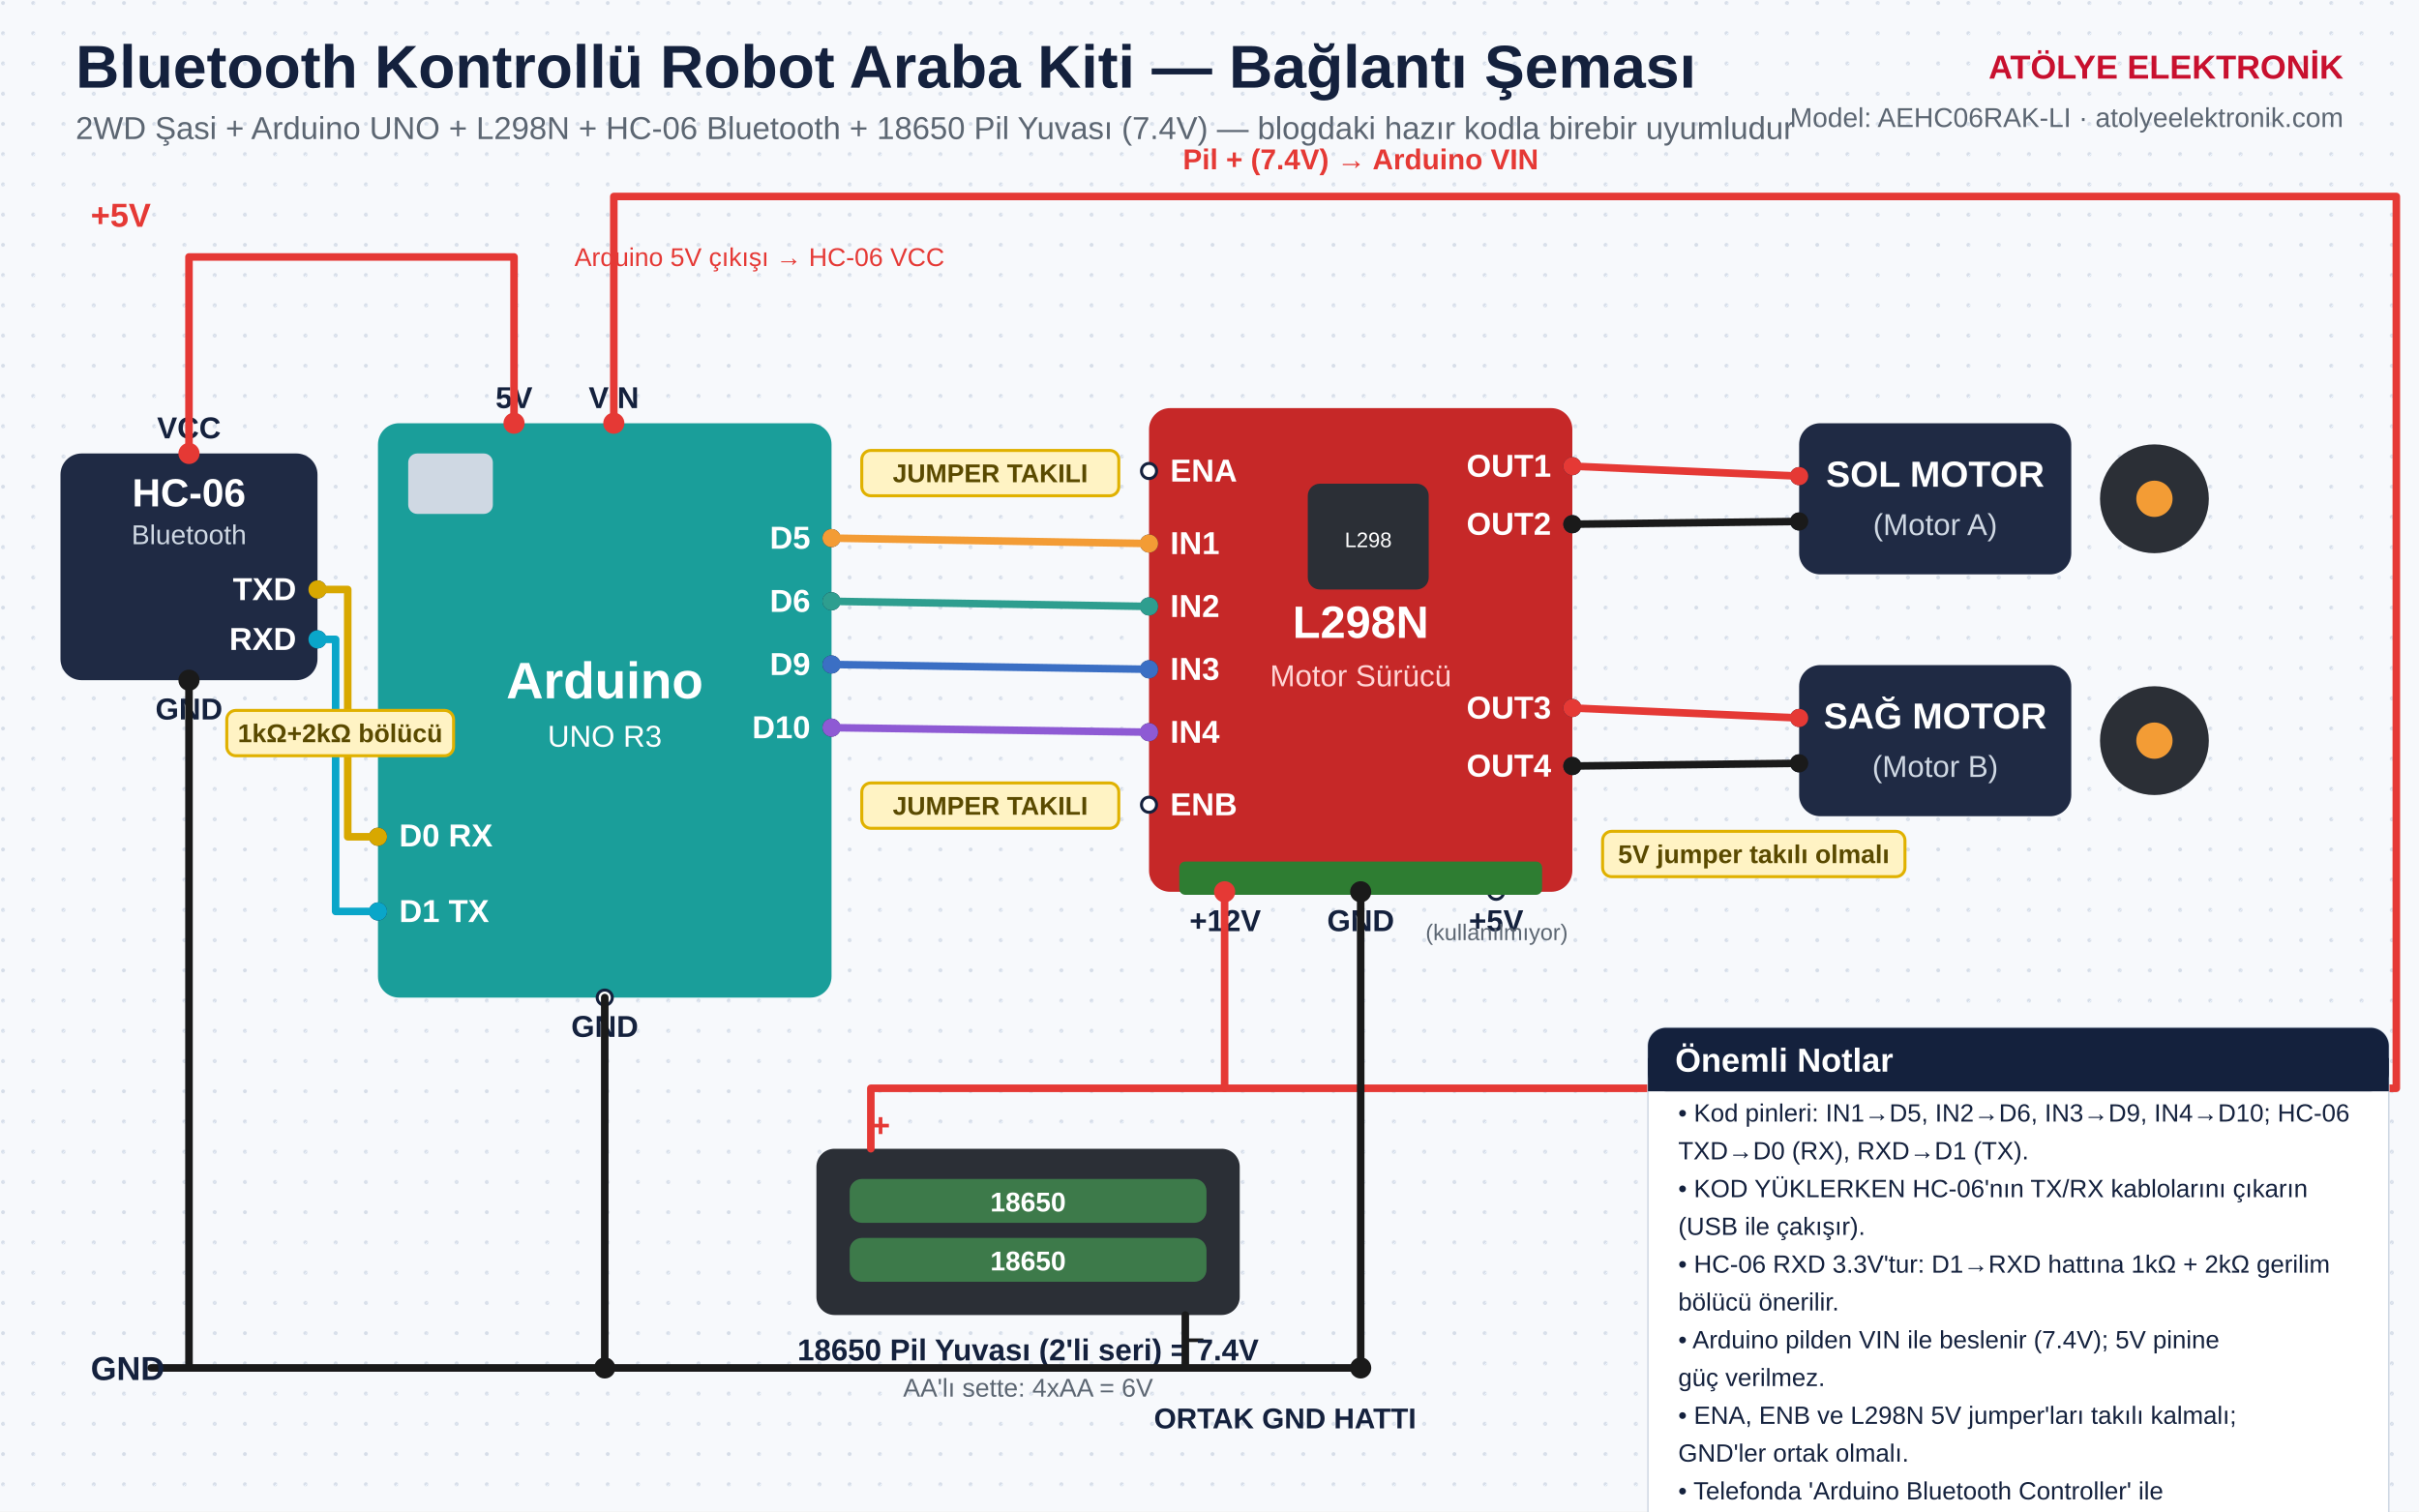
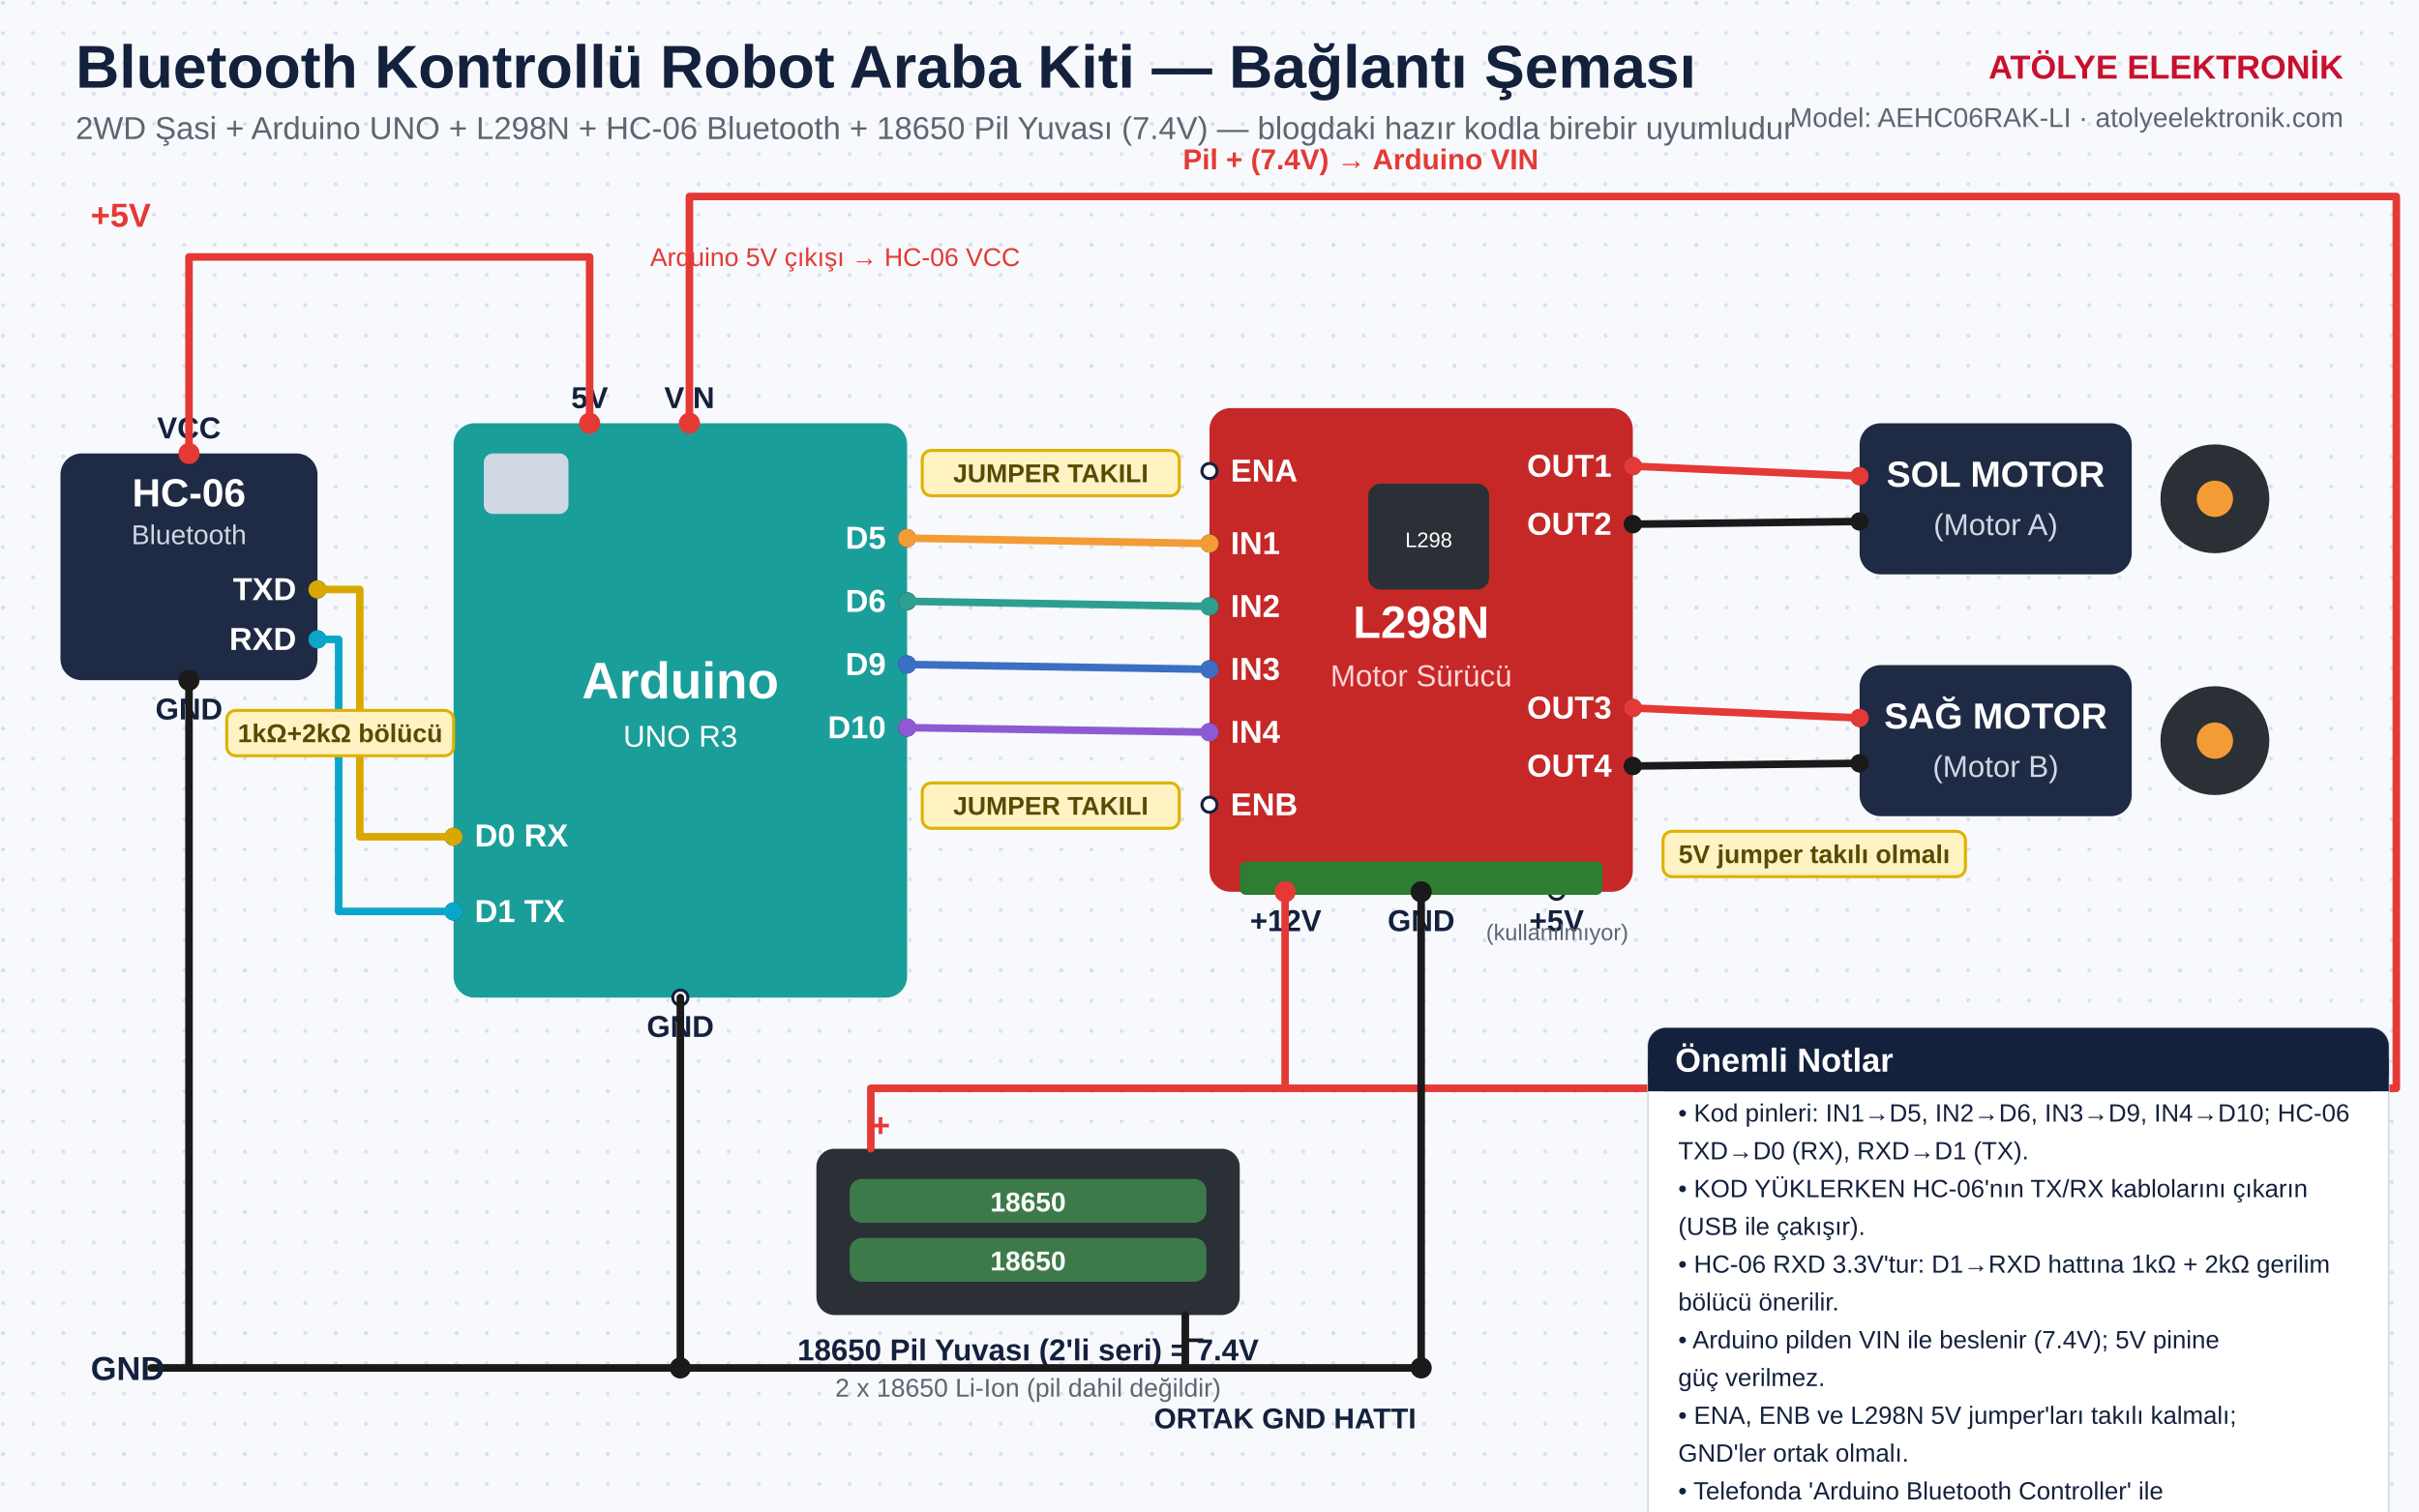
<svg xmlns="http://www.w3.org/2000/svg" width="1600" height="1000" viewBox="0 0 1600 1000" font-family="Segoe UI, Arial, sans-serif">
  <defs>
    <pattern id="dots" width="20" height="20" patternUnits="userSpaceOnUse">
      <circle cx="2" cy="2" r="1.3" fill="#d6dde8" />
    </pattern>
  </defs>
  <rect width="1600" height="1000" fill="#f7f9fc" />
  <rect width="1600" height="1000" fill="url(#dots)" />
  <text x="50" y="58" font-size="40" font-weight="800" fill="#14213d">Bluetooth Kontrollü Robot Araba Kiti — Bağlantı Şeması</text>
  <text x="50" y="92" font-size="21" fill="#5c6672">2WD Şasi + Arduino UNO + L298N + HC-06 Bluetooth + 18650 Pil Yuvası (7.4V) — blogdaki hazır kodla birebir uyumludur</text>
  <text x="1550" y="52" text-anchor="end" font-size="22" font-weight="800" fill="#c8102e">ATÖLYE ELEKTRONİK</text>
  <text x="1550" y="84" text-anchor="end" font-size="18" fill="#5c6672">Model: AEHC06RAK-LI · atolyeelektronik.com</text>
-   <rect x="250" y="280" width="300" height="380" rx="14" fill="#1a9e9a" />
-   <text x="400.0" y="462.0" text-anchor="middle" font-size="34" font-weight="700" fill="#fff">Arduino</text>
-   <text x="400.0" y="494.0" text-anchor="middle" font-size="20" fill="#ffffff">UNO R3</text>
-   <text x="536" y="363.0" text-anchor="end" font-size="21" font-weight="700" fill="#fff">D5</text>
-   <circle cx="550" cy="356.0" r="5" fill="#fff" stroke="#14213d" stroke-width="2" />
-   <text x="536" y="404.8" text-anchor="end" font-size="21" font-weight="700" fill="#fff">D6</text>
-   <circle cx="550" cy="397.8" r="5" fill="#fff" stroke="#14213d" stroke-width="2" />
-   <text x="536" y="446.6" text-anchor="end" font-size="21" font-weight="700" fill="#fff">D9</text>
-   <circle cx="550" cy="439.6" r="5" fill="#fff" stroke="#14213d" stroke-width="2" />
-   <text x="536" y="488.4" text-anchor="end" font-size="21" font-weight="700" fill="#fff">D10</text>
-   <circle cx="550" cy="481.4" r="5" fill="#fff" stroke="#14213d" stroke-width="2" />
-   <text x="340.0" y="270" text-anchor="middle" font-size="20" font-weight="700" fill="#14213d">5V</text>
-   <circle cx="340.0" cy="280" r="5" fill="#fff" stroke="#14213d" stroke-width="2" />
-   <text x="406.0" y="270" text-anchor="middle" font-size="20" font-weight="700" fill="#14213d">VIN</text>
-   <circle cx="406.0" cy="280" r="5" fill="#fff" stroke="#14213d" stroke-width="2" />
-   <text x="400.0" y="686" text-anchor="middle" font-size="20" font-weight="700" fill="#14213d">GND</text>
-   <circle cx="400.0" cy="660" r="5" fill="#fff" stroke="#14213d" stroke-width="2" />
-   <rect x="270" y="300" width="56" height="40" rx="6" fill="#cfd8e3" />
-   <rect x="760" y="270" width="280" height="320" rx="14" fill="#c62828" />
-   <text x="900.0" y="422.0" text-anchor="middle" font-size="30" font-weight="700" fill="#fff">L298N</text>
-   <text x="900.0" y="454.0" text-anchor="middle" font-size="20" fill="#ffd5d5">Motor Sürücü</text>
-   <text x="774" y="318.6" font-size="21" font-weight="700" fill="#fff">ENA</text>
-   <circle cx="760" cy="311.6" r="5" fill="#fff" stroke="#14213d" stroke-width="2" />
-   <text x="774" y="366.6" font-size="21" font-weight="700" fill="#fff">IN1</text>
-   <circle cx="760" cy="359.6" r="5" fill="#fff" stroke="#14213d" stroke-width="2" />
-   <text x="774" y="408.2" font-size="21" font-weight="700" fill="#fff">IN2</text>
-   <circle cx="760" cy="401.2" r="5" fill="#fff" stroke="#14213d" stroke-width="2" />
-   <text x="774" y="449.8" font-size="21" font-weight="700" fill="#fff">IN3</text>
-   <circle cx="760" cy="442.8" r="5" fill="#fff" stroke="#14213d" stroke-width="2" />
-   <text x="774" y="491.4" font-size="21" font-weight="700" fill="#fff">IN4</text>
-   <circle cx="760" cy="484.4" r="5" fill="#fff" stroke="#14213d" stroke-width="2" />
-   <text x="774" y="539.4" font-size="21" font-weight="700" fill="#fff">ENB</text>
-   <circle cx="760" cy="532.4" r="5" fill="#fff" stroke="#14213d" stroke-width="2" />
-   <text x="1026" y="315.4" text-anchor="end" font-size="21" font-weight="700" fill="#fff">OUT1</text>
-   <circle cx="1040" cy="308.4" r="5" fill="#fff" stroke="#14213d" stroke-width="2" />
-   <text x="1026" y="353.8" text-anchor="end" font-size="21" font-weight="700" fill="#fff">OUT2</text>
-   <circle cx="1040" cy="346.8" r="5" fill="#fff" stroke="#14213d" stroke-width="2" />
-   <text x="1026" y="475.4" text-anchor="end" font-size="21" font-weight="700" fill="#fff">OUT3</text>
-   <circle cx="1040" cy="468.4" r="5" fill="#fff" stroke="#14213d" stroke-width="2" />
-   <text x="1026" y="513.8" text-anchor="end" font-size="21" font-weight="700" fill="#fff">OUT4</text>
-   <circle cx="1040" cy="506.8" r="5" fill="#fff" stroke="#14213d" stroke-width="2" />
-   <text x="810.4" y="616" text-anchor="middle" font-size="20" font-weight="700" fill="#14213d">+12V</text>
-   <circle cx="810.4" cy="590" r="5" fill="#fff" stroke="#14213d" stroke-width="2" />
-   <text x="900.0" y="616" text-anchor="middle" font-size="20" font-weight="700" fill="#14213d">GND</text>
-   <circle cx="900.0" cy="590" r="5" fill="#fff" stroke="#14213d" stroke-width="2" />
-   <text x="989.6" y="616" text-anchor="middle" font-size="20" font-weight="700" fill="#14213d">+5V</text>
-   <circle cx="989.6" cy="590" r="5" fill="#fff" stroke="#14213d" stroke-width="2" />
-   <rect x="865" y="320" width="80" height="70" rx="8" fill="#2b2f36" />
-   <text x="905" y="362" text-anchor="middle" font-size="14" fill="#fff">L298</text>
-   <rect x="780" y="570" width="240" height="22" rx="4" fill="#2e7d32" />
-   <rect x="570" y="298" width="170" height="30" rx="6" fill="#fff3c4" stroke="#e0b100" stroke-width="2" />
-   <text x="655.0" y="319" text-anchor="middle" font-size="17" font-weight="700" fill="#5a4a00">JUMPER TAKILI</text>
-   <rect x="570" y="518" width="170" height="30" rx="6" fill="#fff3c4" stroke="#e0b100" stroke-width="2" />
-   <text x="655.0" y="539" text-anchor="middle" font-size="17" font-weight="700" fill="#5a4a00">JUMPER TAKILI</text>
-   <rect x="1060" y="550" width="200" height="30" rx="6" fill="#fff3c4" stroke="#e0b100" stroke-width="2" />
-   <text x="1160.0" y="571" text-anchor="middle" font-size="17" font-weight="700" fill="#5a4a00">5V jumper takılı olmalı</text>
-   <text x="990" y="622" text-anchor="middle" font-size="15" font-weight="500" fill="#5c6672">(kullanılmıyor)</text>
-   <rect x="1190" y="280" width="180" height="100" rx="14" fill="#1f2a44" />
-   <text x="1280.0" y="322.0" text-anchor="middle" font-size="24" font-weight="700" fill="#fff">SOL MOTOR</text>
-   <text x="1280.0" y="354.0" text-anchor="middle" font-size="20" fill="#cfd8e3">(Motor A)</text>
-   <text x="1204" y="322.0" font-size="21" font-weight="700" fill="#fff" />
-   <circle cx="1190" cy="315.0" r="5" fill="#fff" stroke="#14213d" stroke-width="2" />
-   <text x="1204" y="352.0" font-size="21" font-weight="700" fill="#fff"> </text>
-   <circle cx="1190" cy="345.0" r="5" fill="#fff" stroke="#14213d" stroke-width="2" />
-   <circle cx="1425" cy="330" r="36" fill="#2b2f36" />
-   <circle cx="1425" cy="330" r="12" fill="#f39c35" />
-   <rect x="1190" y="440" width="180" height="100" rx="14" fill="#1f2a44" />
-   <text x="1280.0" y="482.0" text-anchor="middle" font-size="24" font-weight="700" fill="#fff">SAĞ MOTOR</text>
-   <text x="1280.0" y="514.0" text-anchor="middle" font-size="20" fill="#cfd8e3">(Motor B)</text>
-   <text x="1204" y="482.0" font-size="21" font-weight="700" fill="#fff" />
-   <circle cx="1190" cy="475.0" r="5" fill="#fff" stroke="#14213d" stroke-width="2" />
-   <text x="1204" y="512.0" font-size="21" font-weight="700" fill="#fff"> </text>
-   <circle cx="1190" cy="505.0" r="5" fill="#fff" stroke="#14213d" stroke-width="2" />
-   <circle cx="1425" cy="490" r="36" fill="#2b2f36" />
-   <circle cx="1425" cy="490" r="12" fill="#f39c35" />
+   <rect x="300" y="280" width="300" height="380" rx="14" fill="#1a9e9a" />
+   <text x="450.0" y="462.0" text-anchor="middle" font-size="34" font-weight="700" fill="#fff">Arduino</text>
+   <text x="450.0" y="494.0" text-anchor="middle" font-size="20" fill="#ffffff">UNO R3</text>
+   <text x="586" y="363.0" text-anchor="end" font-size="21" font-weight="700" fill="#fff">D5</text>
+   <circle cx="600" cy="356.0" r="5" fill="#fff" stroke="#14213d" stroke-width="2" />
+   <text x="586" y="404.8" text-anchor="end" font-size="21" font-weight="700" fill="#fff">D6</text>
+   <circle cx="600" cy="397.8" r="5" fill="#fff" stroke="#14213d" stroke-width="2" />
+   <text x="586" y="446.6" text-anchor="end" font-size="21" font-weight="700" fill="#fff">D9</text>
+   <circle cx="600" cy="439.6" r="5" fill="#fff" stroke="#14213d" stroke-width="2" />
+   <text x="586" y="488.4" text-anchor="end" font-size="21" font-weight="700" fill="#fff">D10</text>
+   <circle cx="600" cy="481.4" r="5" fill="#fff" stroke="#14213d" stroke-width="2" />
+   <text x="390.0" y="270" text-anchor="middle" font-size="20" font-weight="700" fill="#14213d">5V</text>
+   <circle cx="390.0" cy="280" r="5" fill="#fff" stroke="#14213d" stroke-width="2" />
+   <text x="456.0" y="270" text-anchor="middle" font-size="20" font-weight="700" fill="#14213d">VIN</text>
+   <circle cx="456.0" cy="280" r="5" fill="#fff" stroke="#14213d" stroke-width="2" />
+   <text x="450.0" y="686" text-anchor="middle" font-size="20" font-weight="700" fill="#14213d">GND</text>
+   <circle cx="450.0" cy="660" r="5" fill="#fff" stroke="#14213d" stroke-width="2" />
+   <rect x="320" y="300" width="56" height="40" rx="6" fill="#cfd8e3" />
+   <rect x="800" y="270" width="280" height="320" rx="14" fill="#c62828" />
+   <text x="940.0" y="422.0" text-anchor="middle" font-size="30" font-weight="700" fill="#fff">L298N</text>
+   <text x="940.0" y="454.0" text-anchor="middle" font-size="20" fill="#ffd5d5">Motor Sürücü</text>
+   <text x="814" y="318.6" font-size="21" font-weight="700" fill="#fff">ENA</text>
+   <circle cx="800" cy="311.6" r="5" fill="#fff" stroke="#14213d" stroke-width="2" />
+   <text x="814" y="366.6" font-size="21" font-weight="700" fill="#fff">IN1</text>
+   <circle cx="800" cy="359.6" r="5" fill="#fff" stroke="#14213d" stroke-width="2" />
+   <text x="814" y="408.2" font-size="21" font-weight="700" fill="#fff">IN2</text>
+   <circle cx="800" cy="401.2" r="5" fill="#fff" stroke="#14213d" stroke-width="2" />
+   <text x="814" y="449.8" font-size="21" font-weight="700" fill="#fff">IN3</text>
+   <circle cx="800" cy="442.8" r="5" fill="#fff" stroke="#14213d" stroke-width="2" />
+   <text x="814" y="491.4" font-size="21" font-weight="700" fill="#fff">IN4</text>
+   <circle cx="800" cy="484.4" r="5" fill="#fff" stroke="#14213d" stroke-width="2" />
+   <text x="814" y="539.4" font-size="21" font-weight="700" fill="#fff">ENB</text>
+   <circle cx="800" cy="532.4" r="5" fill="#fff" stroke="#14213d" stroke-width="2" />
+   <text x="1066" y="315.4" text-anchor="end" font-size="21" font-weight="700" fill="#fff">OUT1</text>
+   <circle cx="1080" cy="308.4" r="5" fill="#fff" stroke="#14213d" stroke-width="2" />
+   <text x="1066" y="353.8" text-anchor="end" font-size="21" font-weight="700" fill="#fff">OUT2</text>
+   <circle cx="1080" cy="346.8" r="5" fill="#fff" stroke="#14213d" stroke-width="2" />
+   <text x="1066" y="475.4" text-anchor="end" font-size="21" font-weight="700" fill="#fff">OUT3</text>
+   <circle cx="1080" cy="468.4" r="5" fill="#fff" stroke="#14213d" stroke-width="2" />
+   <text x="1066" y="513.8" text-anchor="end" font-size="21" font-weight="700" fill="#fff">OUT4</text>
+   <circle cx="1080" cy="506.8" r="5" fill="#fff" stroke="#14213d" stroke-width="2" />
+   <text x="850.4" y="616" text-anchor="middle" font-size="20" font-weight="700" fill="#14213d">+12V</text>
+   <circle cx="850.4" cy="590" r="5" fill="#fff" stroke="#14213d" stroke-width="2" />
+   <text x="940.0" y="616" text-anchor="middle" font-size="20" font-weight="700" fill="#14213d">GND</text>
+   <circle cx="940.0" cy="590" r="5" fill="#fff" stroke="#14213d" stroke-width="2" />
+   <text x="1029.6" y="616" text-anchor="middle" font-size="20" font-weight="700" fill="#14213d">+5V</text>
+   <circle cx="1029.6" cy="590" r="5" fill="#fff" stroke="#14213d" stroke-width="2" />
+   <rect x="905" y="320" width="80" height="70" rx="8" fill="#2b2f36" />
+   <text x="945" y="362" text-anchor="middle" font-size="14" fill="#fff">L298</text>
+   <rect x="820" y="570" width="240" height="22" rx="4" fill="#2e7d32" />
+   <rect x="610" y="298" width="170" height="30" rx="6" fill="#fff3c4" stroke="#e0b100" stroke-width="2" />
+   <text x="695.0" y="319" text-anchor="middle" font-size="17" font-weight="700" fill="#5a4a00">JUMPER TAKILI</text>
+   <rect x="610" y="518" width="170" height="30" rx="6" fill="#fff3c4" stroke="#e0b100" stroke-width="2" />
+   <text x="695.0" y="539" text-anchor="middle" font-size="17" font-weight="700" fill="#5a4a00">JUMPER TAKILI</text>
+   <rect x="1100" y="550" width="200" height="30" rx="6" fill="#fff3c4" stroke="#e0b100" stroke-width="2" />
+   <text x="1200.0" y="571" text-anchor="middle" font-size="17" font-weight="700" fill="#5a4a00">5V jumper takılı olmalı</text>
+   <text x="1030" y="622" text-anchor="middle" font-size="15" font-weight="500" fill="#5c6672">(kullanılmıyor)</text>
+   <rect x="1230" y="280" width="180" height="100" rx="14" fill="#1f2a44" />
+   <text x="1320.0" y="322.0" text-anchor="middle" font-size="24" font-weight="700" fill="#fff">SOL MOTOR</text>
+   <text x="1320.0" y="354.0" text-anchor="middle" font-size="20" fill="#cfd8e3">(Motor A)</text>
+   <text x="1244" y="322.0" font-size="21" font-weight="700" fill="#fff" />
+   <circle cx="1230" cy="315.0" r="5" fill="#fff" stroke="#14213d" stroke-width="2" />
+   <text x="1244" y="352.0" font-size="21" font-weight="700" fill="#fff"> </text>
+   <circle cx="1230" cy="345.0" r="5" fill="#fff" stroke="#14213d" stroke-width="2" />
+   <circle cx="1465" cy="330" r="36" fill="#2b2f36" />
+   <circle cx="1465" cy="330" r="12" fill="#f39c35" />
+   <rect x="1230" y="440" width="180" height="100" rx="14" fill="#1f2a44" />
+   <text x="1320.0" y="482.0" text-anchor="middle" font-size="24" font-weight="700" fill="#fff">SAĞ MOTOR</text>
+   <text x="1320.0" y="514.0" text-anchor="middle" font-size="20" fill="#cfd8e3">(Motor B)</text>
+   <text x="1244" y="482.0" font-size="21" font-weight="700" fill="#fff" />
+   <circle cx="1230" cy="475.0" r="5" fill="#fff" stroke="#14213d" stroke-width="2" />
+   <text x="1244" y="512.0" font-size="21" font-weight="700" fill="#fff"> </text>
+   <circle cx="1230" cy="505.0" r="5" fill="#fff" stroke="#14213d" stroke-width="2" />
+   <circle cx="1465" cy="490" r="36" fill="#2b2f36" />
+   <circle cx="1465" cy="490" r="12" fill="#f39c35" />
  <rect x="540" y="760" width="280" height="110" rx="12" fill="#2b2f36" />
  <rect x="562" y="780.0" width="236" height="29.0" rx="8" fill="#3d7a4a" />
  <text x="680.0" y="801.5" text-anchor="middle" font-size="18" font-weight="700" fill="#fff">18650</text>
  <rect x="562" y="819.0" width="236" height="29.0" rx="8" fill="#3d7a4a" />
  <text x="680.0" y="840.5" text-anchor="middle" font-size="18" font-weight="700" fill="#fff">18650</text>
  <text x="576" y="752" font-size="22" font-weight="700" fill="#e53935">+</text>
  <text x="784" y="894" font-size="22" font-weight="700" fill="#1a1a1a">−</text>
  <text x="680.0" y="900" text-anchor="middle" font-size="20" font-weight="700" fill="#14213d">18650 Pil Yuvası (2'li seri) = 7.4V</text>
-   <text x="680.0" y="924" text-anchor="middle" font-size="17" fill="#5c6672">AA'lı sette: 4xAA = 6V</text>
-   <path d="M 550 356.0 L 760 359.6" fill="none" stroke="#f39c35" stroke-width="5" stroke-linejoin="round" stroke-linecap="round" />
-   <circle cx="550" cy="356.0" r="6" fill="#f39c35" />
-   <circle cx="760" cy="359.6" r="6" fill="#f39c35" />
-   <path d="M 550 397.8 L 760 401.2" fill="none" stroke="#2e9e8f" stroke-width="5" stroke-linejoin="round" stroke-linecap="round" />
-   <circle cx="550" cy="397.8" r="6" fill="#2e9e8f" />
-   <circle cx="760" cy="401.2" r="6" fill="#2e9e8f" />
-   <path d="M 550 439.6 L 760 442.8" fill="none" stroke="#3b6fc4" stroke-width="5" stroke-linejoin="round" stroke-linecap="round" />
-   <circle cx="550" cy="439.6" r="6" fill="#3b6fc4" />
-   <circle cx="760" cy="442.8" r="6" fill="#3b6fc4" />
-   <path d="M 550 481.4 L 760 484.4" fill="none" stroke="#8e5ad4" stroke-width="5" stroke-linejoin="round" stroke-linecap="round" />
-   <circle cx="550" cy="481.4" r="6" fill="#8e5ad4" />
-   <circle cx="760" cy="484.4" r="6" fill="#8e5ad4" />
-   <path d="M 1040 308.4 L 1190 315.0" fill="none" stroke="#e53935" stroke-width="5" stroke-linejoin="round" stroke-linecap="round" />
-   <circle cx="1040" cy="308.4" r="6" fill="#e53935" />
-   <circle cx="1190" cy="315.0" r="6" fill="#e53935" />
-   <path d="M 1040 346.8 L 1190 345.0" fill="none" stroke="#1a1a1a" stroke-width="5" stroke-linejoin="round" stroke-linecap="round" />
-   <circle cx="1040" cy="346.8" r="6" fill="#1a1a1a" />
-   <circle cx="1190" cy="345.0" r="6" fill="#1a1a1a" />
-   <path d="M 1040 468.4 L 1190 475.0" fill="none" stroke="#e53935" stroke-width="5" stroke-linejoin="round" stroke-linecap="round" />
-   <circle cx="1040" cy="468.4" r="6" fill="#e53935" />
-   <circle cx="1190" cy="475.0" r="6" fill="#e53935" />
-   <path d="M 1040 506.8 L 1190 505.0" fill="none" stroke="#1a1a1a" stroke-width="5" stroke-linejoin="round" stroke-linecap="round" />
-   <circle cx="1040" cy="506.8" r="6" fill="#1a1a1a" />
-   <circle cx="1190" cy="505.0" r="6" fill="#1a1a1a" />
-   <path d="M 576 760 L 576 720 L 810 720 L 810 590" fill="none" stroke="#e53935" stroke-width="5" stroke-linejoin="round" stroke-linecap="round" />
-   <circle cx="810" cy="590" r="7" fill="#e53935" />
-   <path d="M 810 720 L 1585 720 L 1585 130 L 406 130 L 406 280" fill="none" stroke="#e53935" stroke-width="5" stroke-linejoin="round" stroke-linecap="round" />
-   <circle cx="406" cy="280" r="7" fill="#e53935" />
+   <text x="680.0" y="924" text-anchor="middle" font-size="17" fill="#5c6672">2 x 18650 Li-Ion (pil dahil değildir)</text>
+   <path d="M 600 356.0 L 800 359.6" fill="none" stroke="#f39c35" stroke-width="5" stroke-linejoin="round" stroke-linecap="round" />
+   <circle cx="600" cy="356.0" r="6" fill="#f39c35" />
+   <circle cx="800" cy="359.6" r="6" fill="#f39c35" />
+   <path d="M 600 397.8 L 800 401.2" fill="none" stroke="#2e9e8f" stroke-width="5" stroke-linejoin="round" stroke-linecap="round" />
+   <circle cx="600" cy="397.8" r="6" fill="#2e9e8f" />
+   <circle cx="800" cy="401.2" r="6" fill="#2e9e8f" />
+   <path d="M 600 439.6 L 800 442.8" fill="none" stroke="#3b6fc4" stroke-width="5" stroke-linejoin="round" stroke-linecap="round" />
+   <circle cx="600" cy="439.6" r="6" fill="#3b6fc4" />
+   <circle cx="800" cy="442.8" r="6" fill="#3b6fc4" />
+   <path d="M 600 481.4 L 800 484.4" fill="none" stroke="#8e5ad4" stroke-width="5" stroke-linejoin="round" stroke-linecap="round" />
+   <circle cx="600" cy="481.4" r="6" fill="#8e5ad4" />
+   <circle cx="800" cy="484.4" r="6" fill="#8e5ad4" />
+   <path d="M 1080 308.4 L 1230 315.0" fill="none" stroke="#e53935" stroke-width="5" stroke-linejoin="round" stroke-linecap="round" />
+   <circle cx="1080" cy="308.4" r="6" fill="#e53935" />
+   <circle cx="1230" cy="315.0" r="6" fill="#e53935" />
+   <path d="M 1080 346.8 L 1230 345.0" fill="none" stroke="#1a1a1a" stroke-width="5" stroke-linejoin="round" stroke-linecap="round" />
+   <circle cx="1080" cy="346.8" r="6" fill="#1a1a1a" />
+   <circle cx="1230" cy="345.0" r="6" fill="#1a1a1a" />
+   <path d="M 1080 468.4 L 1230 475.0" fill="none" stroke="#e53935" stroke-width="5" stroke-linejoin="round" stroke-linecap="round" />
+   <circle cx="1080" cy="468.4" r="6" fill="#e53935" />
+   <circle cx="1230" cy="475.0" r="6" fill="#e53935" />
+   <path d="M 1080 506.8 L 1230 505.0" fill="none" stroke="#1a1a1a" stroke-width="5" stroke-linejoin="round" stroke-linecap="round" />
+   <circle cx="1080" cy="506.8" r="6" fill="#1a1a1a" />
+   <circle cx="1230" cy="505.0" r="6" fill="#1a1a1a" />
+   <path d="M 576 760 L 576 720 L 850 720 L 850 590" fill="none" stroke="#e53935" stroke-width="5" stroke-linejoin="round" stroke-linecap="round" />
+   <circle cx="850" cy="590" r="7" fill="#e53935" />
+   <path d="M 850 720 L 1585 720 L 1585 130 L 456 130 L 456 280" fill="none" stroke="#e53935" stroke-width="5" stroke-linejoin="round" stroke-linecap="round" />
+   <circle cx="456" cy="280" r="7" fill="#e53935" />
  <text x="900" y="112" text-anchor="middle" font-size="19" font-weight="700" fill="#e53935">Pil + (7.4V) → Arduino VIN</text>
  <path d="M 784 870 L 784 905 L 100 905" fill="none" stroke="#1a1a1a" stroke-width="5" stroke-linejoin="round" stroke-linecap="round" />
-   <path d="M 784 905 L 900 905 L 900 590" fill="none" stroke="#1a1a1a" stroke-width="5" stroke-linejoin="round" stroke-linecap="round" />
-   <circle cx="900" cy="590" r="7" fill="#1a1a1a" />
-   <path d="M 400 660 L 400 905" fill="none" stroke="#1a1a1a" stroke-width="5" stroke-linejoin="round" stroke-linecap="round" />
-   <circle cx="400" cy="905" r="7" fill="#1a1a1a" />
-   <circle cx="900" cy="905" r="7" fill="#1a1a1a" />
+   <path d="M 784 905 L 940 905 L 940 590" fill="none" stroke="#1a1a1a" stroke-width="5" stroke-linejoin="round" stroke-linecap="round" />
+   <circle cx="940" cy="590" r="7" fill="#1a1a1a" />
+   <path d="M 450 660 L 450 905" fill="none" stroke="#1a1a1a" stroke-width="5" stroke-linejoin="round" stroke-linecap="round" />
+   <circle cx="450" cy="905" r="7" fill="#1a1a1a" />
+   <circle cx="940" cy="905" r="7" fill="#1a1a1a" />
  <text x="60" y="913" text-anchor="start" font-size="22" font-weight="700" fill="#14213d">GND</text>
  <text x="850" y="945" text-anchor="middle" font-size="19" font-weight="700" fill="#14213d">ORTAK GND HATTI</text>
  <rect x="40" y="300" width="170" height="150" rx="14" fill="#1f2a44" />
  <text x="125.0" y="385.0" text-anchor="middle" font-size="26" font-weight="700" fill="#fff" />
  <text x="125.0" y="290" text-anchor="middle" font-size="20" font-weight="700" fill="#14213d">VCC</text>
  <circle cx="125.0" cy="300" r="5" fill="#fff" stroke="#14213d" stroke-width="2" />
  <text x="125.0" y="476" text-anchor="middle" font-size="20" font-weight="700" fill="#14213d">GND</text>
  <circle cx="125.0" cy="450" r="5" fill="#fff" stroke="#14213d" stroke-width="2" />
  <text x="196" y="397.0" text-anchor="end" font-size="21" font-weight="700" fill="#fff">TXD</text>
  <circle cx="210" cy="390.0" r="5" fill="#fff" stroke="#14213d" stroke-width="2" />
  <text x="196" y="430.0" text-anchor="end" font-size="21" font-weight="700" fill="#fff">RXD</text>
  <circle cx="210" cy="423.0" r="5" fill="#fff" stroke="#14213d" stroke-width="2" />
  <text x="125" y="335" text-anchor="middle" font-size="26" font-weight="700" fill="#fff">HC-06</text>
  <text x="125" y="360" text-anchor="middle" font-size="18" font-weight="500" fill="#cfd8e3">Bluetooth</text>
-   <text x="264" y="560" font-size="21" font-weight="700" fill="#fff">D0 RX</text>
-   <circle cx="250" cy="553.6" r="5" fill="#fff" stroke="#14213d" stroke-width="2" />
-   <text x="264" y="610" font-size="21" font-weight="700" fill="#fff">D1 TX</text>
-   <circle cx="250" cy="603" r="5" fill="#fff" stroke="#14213d" stroke-width="2" />
-   <path d="M 210 390.0 L 230 390 L 230 553.6 L 250 553.6" fill="none" stroke="#d8a800" stroke-width="5" stroke-linejoin="round" stroke-linecap="round" />
+   <text x="314" y="560" font-size="21" font-weight="700" fill="#fff">D0 RX</text>
+   <circle cx="300" cy="553.6" r="5" fill="#fff" stroke="#14213d" stroke-width="2" />
+   <text x="314" y="610" font-size="21" font-weight="700" fill="#fff">D1 TX</text>
+   <circle cx="300" cy="603" r="5" fill="#fff" stroke="#14213d" stroke-width="2" />
+   <path d="M 210 390.0 L 238 390 L 238 553.6 L 300 553.6" fill="none" stroke="#d8a800" stroke-width="5" stroke-linejoin="round" stroke-linecap="round" />
  <circle cx="210" cy="390.0" r="6" fill="#d8a800" />
-   <circle cx="250" cy="553.6" r="6" fill="#d8a800" />
-   <path d="M 210 423.0 L 222 423 L 222 603 L 250 603.0" fill="none" stroke="#0aa6c9" stroke-width="5" stroke-linejoin="round" stroke-linecap="round" />
+   <circle cx="300" cy="553.6" r="6" fill="#d8a800" />
+   <path d="M 210 423.0 L 224 423 L 224 603 L 300 603.0" fill="none" stroke="#0aa6c9" stroke-width="5" stroke-linejoin="round" stroke-linecap="round" />
  <circle cx="210" cy="423.0" r="6" fill="#0aa6c9" />
-   <circle cx="250" cy="603.0" r="6" fill="#0aa6c9" />
+   <circle cx="300" cy="603.0" r="6" fill="#0aa6c9" />
  <rect x="150" y="470" width="150" height="30" rx="6" fill="#fff3c4" stroke="#e0b100" stroke-width="2" />
  <text x="225.0" y="491" text-anchor="middle" font-size="17" font-weight="700" fill="#5a4a00">1kΩ+2kΩ bölücü</text>
-   <path d="M 125 300 L 125 170 L 340 170 L 340 280" fill="none" stroke="#e53935" stroke-width="5" stroke-linejoin="round" stroke-linecap="round" />
-   <circle cx="340" cy="280" r="7" fill="#e53935" />
+   <path d="M 125 300 L 125 170 L 390 170 L 390 280" fill="none" stroke="#e53935" stroke-width="5" stroke-linejoin="round" stroke-linecap="round" />
+   <circle cx="390" cy="280" r="7" fill="#e53935" />
  <circle cx="125" cy="300" r="7" fill="#e53935" />
  <text x="60" y="150" text-anchor="start" font-size="22" font-weight="700" fill="#e53935">+5V</text>
-   <text x="380" y="176" text-anchor="start" font-size="17" font-weight="500" fill="#e53935">Arduino 5V çıkışı → HC-06 VCC</text>
+   <text x="430" y="176" text-anchor="start" font-size="17" font-weight="500" fill="#e53935">Arduino 5V çıkışı → HC-06 VCC</text>
  <path d="M 125 450 L 125 905" fill="none" stroke="#1a1a1a" stroke-width="5" stroke-linejoin="round" stroke-linecap="round" />
  <circle cx="125" cy="450" r="7" fill="#1a1a1a" />
  <rect x="1090" y="680" width="490" height="377" rx="12" fill="#fff" stroke="#cfd8e3" />
  <rect x="1090" y="680" width="490" height="42" rx="12" fill="#14213d" />
  <rect x="1090" y="700" width="490" height="22" fill="#14213d" />
  <text x="1108" y="709" font-size="22" font-weight="700" fill="#fff">Önemli Notlar</text>
  <text x="1110" y="742" font-size="16.5" fill="#14213d">• Kod pinleri: IN1→D5, IN2→D6, IN3→D9, IN4→D10; HC-06</text>
  <text x="1110" y="767" font-size="16.5" fill="#14213d">   TXD→D0 (RX), RXD→D1 (TX).</text>
  <text x="1110" y="792" font-size="16.5" fill="#14213d">• KOD YÜKLERKEN HC-06'nın TX/RX kablolarını çıkarın</text>
  <text x="1110" y="817" font-size="16.5" fill="#14213d">   (USB ile çakışır).</text>
  <text x="1110" y="842" font-size="16.5" fill="#14213d">• HC-06 RXD 3.3V'tur: D1→RXD hattına 1kΩ + 2kΩ gerilim</text>
  <text x="1110" y="867" font-size="16.5" fill="#14213d">   bölücü önerilir.</text>
  <text x="1110" y="892" font-size="16.5" fill="#14213d">• Arduino pilden VIN ile beslenir (7.4V); 5V pinine</text>
  <text x="1110" y="917" font-size="16.5" fill="#14213d">   güç verilmez.</text>
  <text x="1110" y="942" font-size="16.5" fill="#14213d">• ENA, ENB ve L298N 5V jumper'ları takılı kalmalı;</text>
  <text x="1110" y="967" font-size="16.5" fill="#14213d">   GND'ler ortak olmalı.</text>
  <text x="1110" y="992" font-size="16.5" fill="#14213d">• Telefonda 'Arduino Bluetooth Controller' ile</text>
  <text x="1110" y="1017" font-size="16.5" fill="#14213d">   F/B/L/R/S komutları gönderin.</text>
  <text x="1110" y="1042" font-size="16.5" fill="#14213d">• Eşleştirme şifresi genelde 1234.</text>
</svg>
